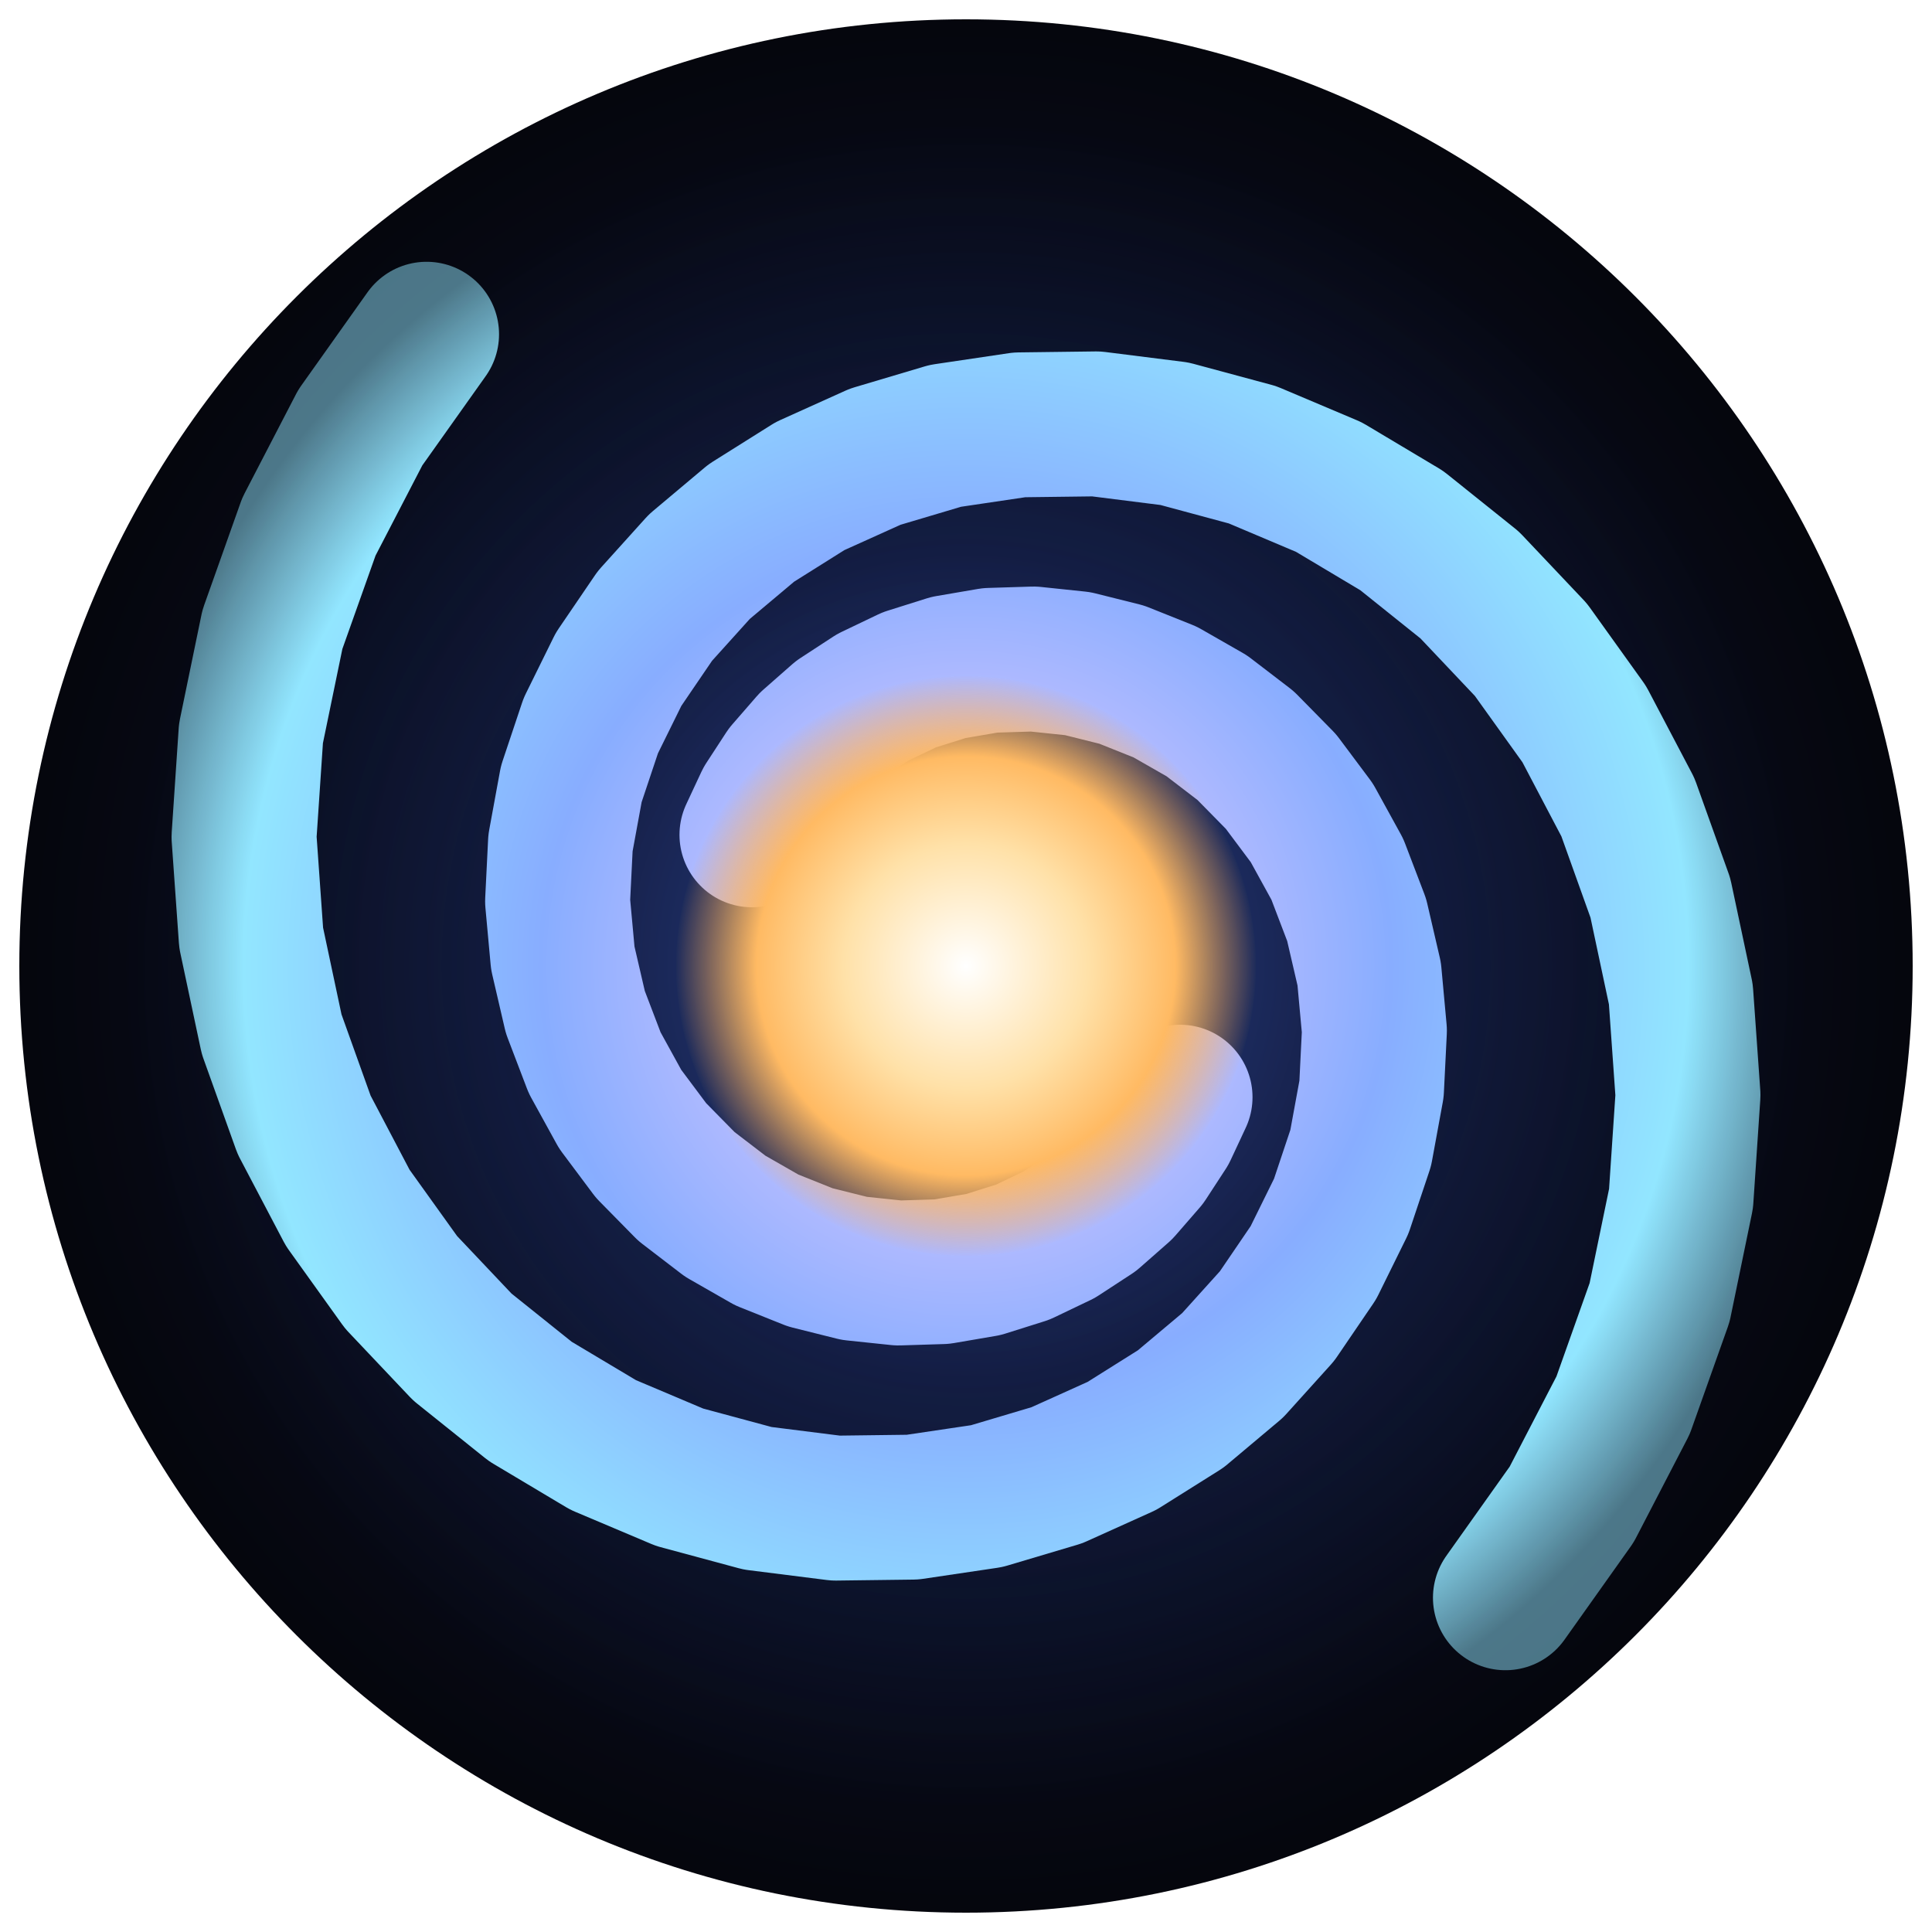
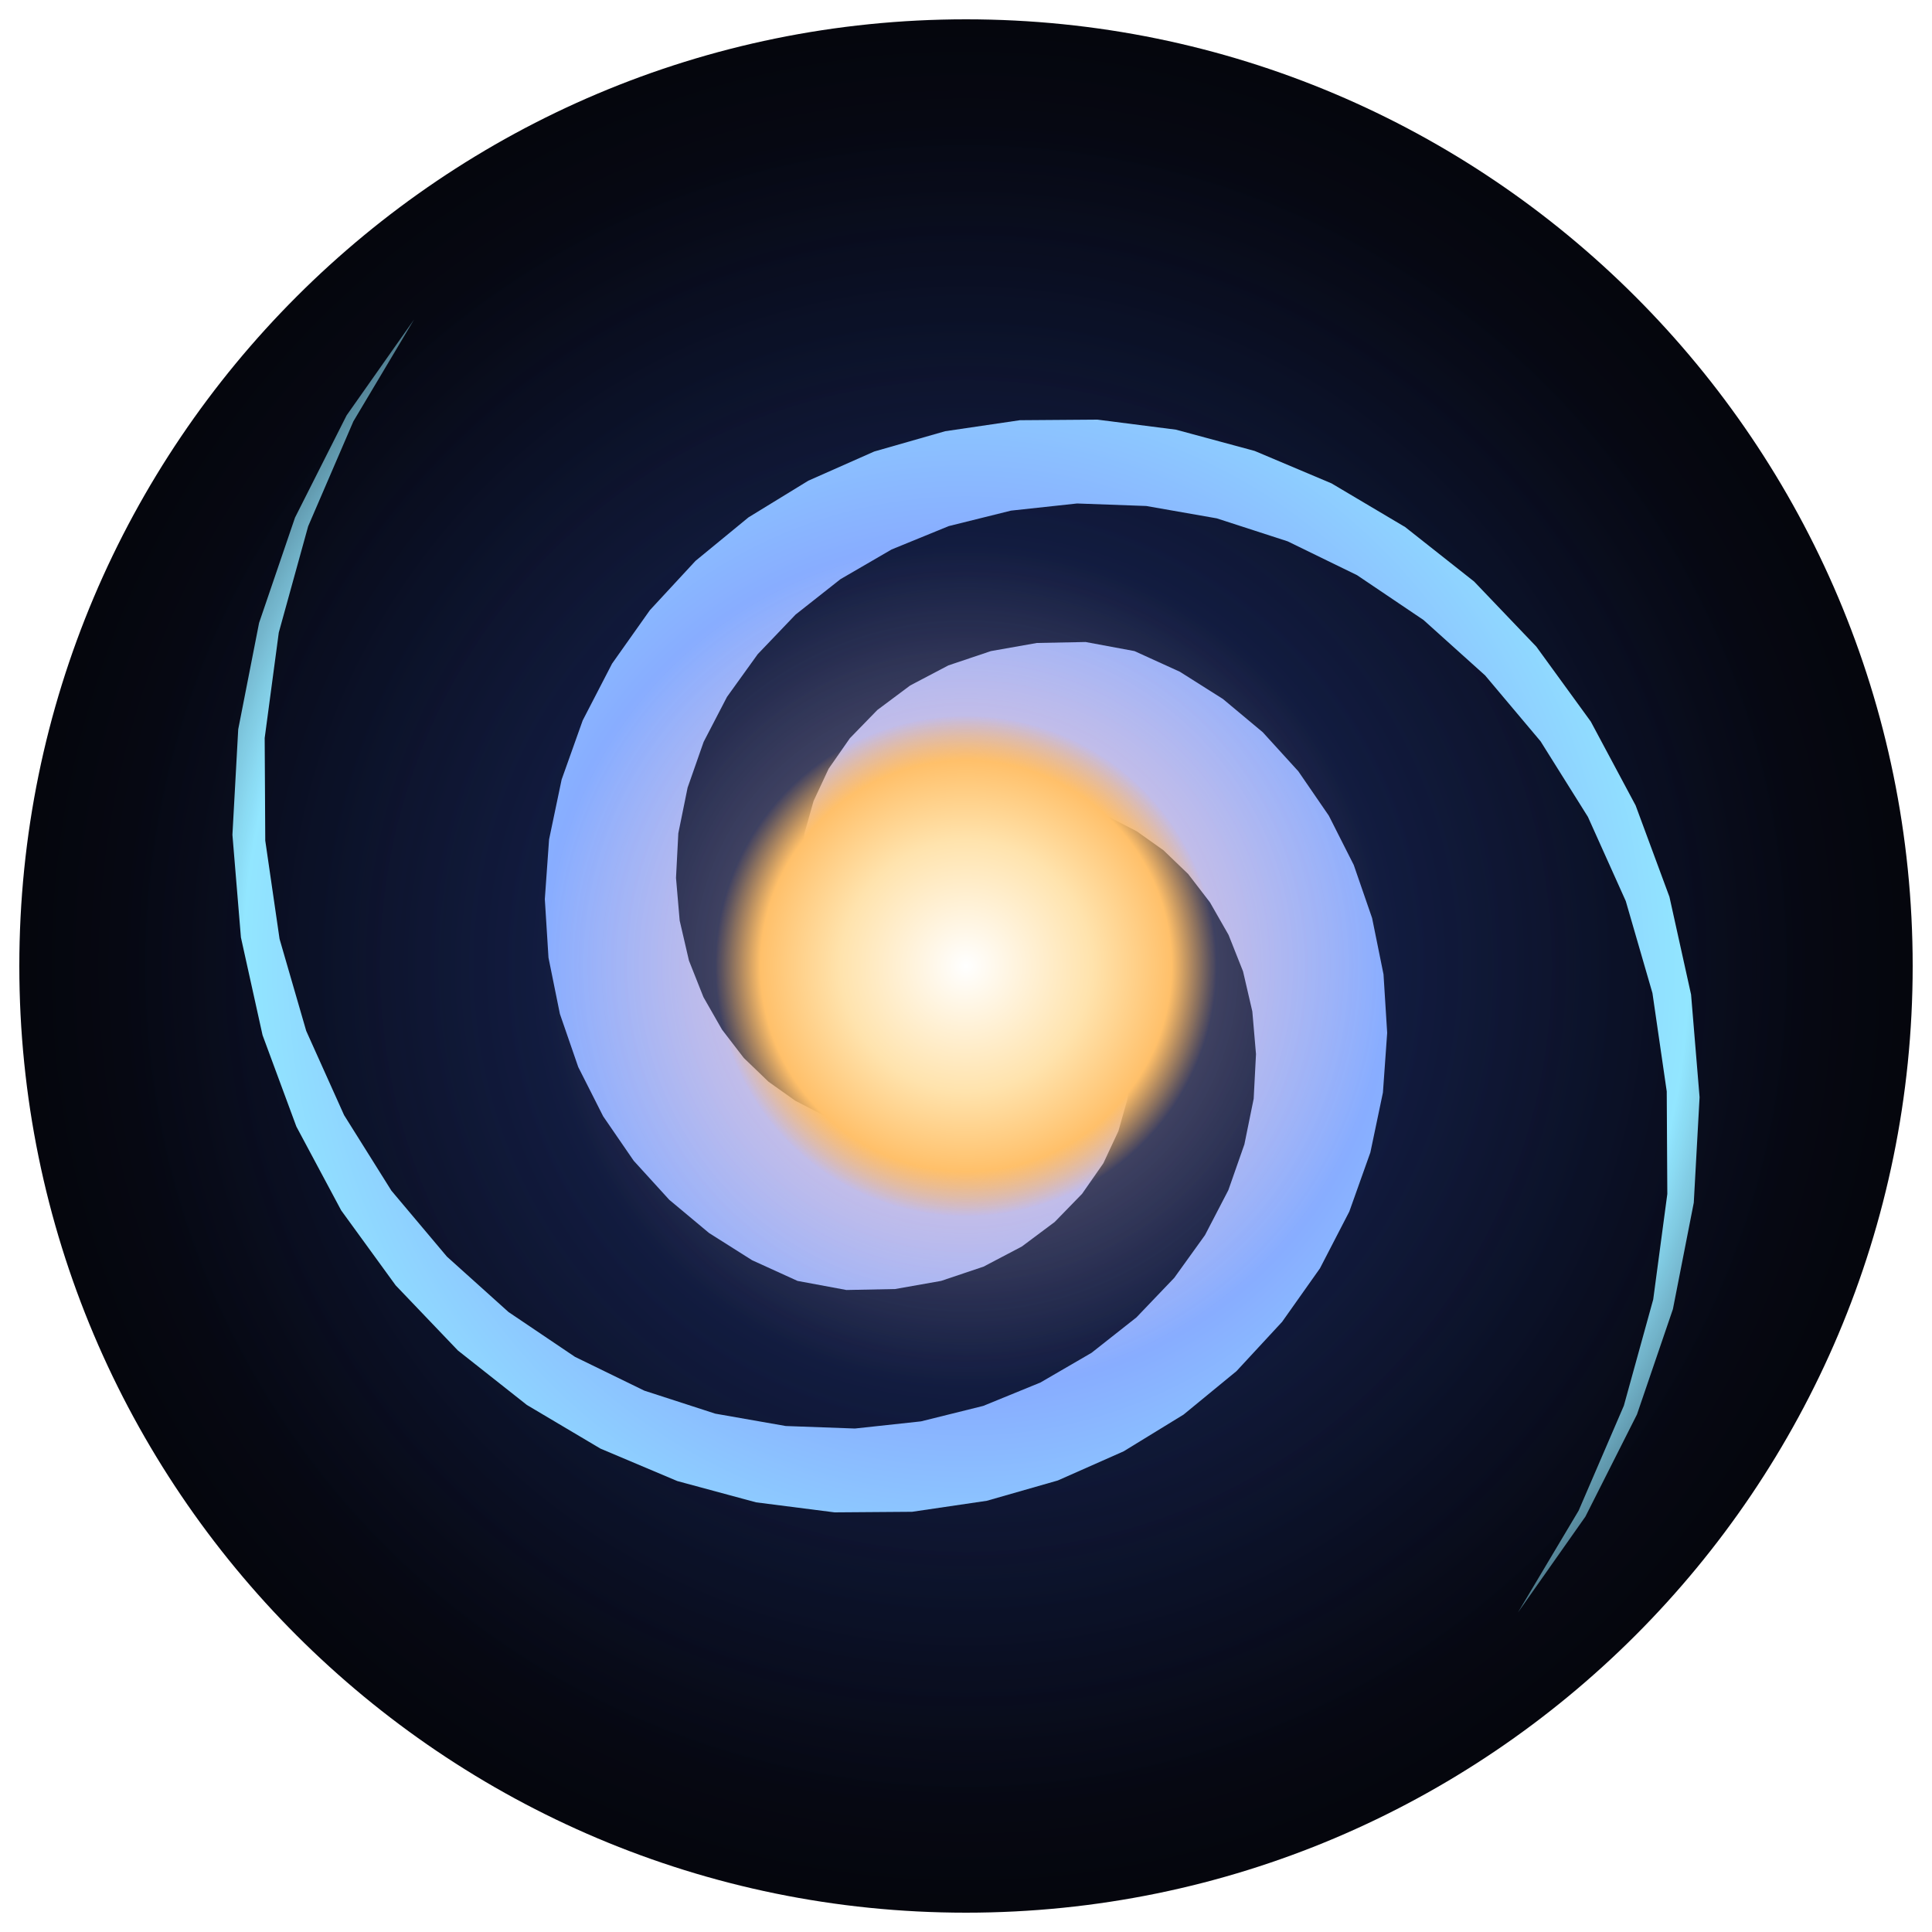
<svg xmlns="http://www.w3.org/2000/svg" viewBox="0 0 100 100">
  <defs>
    <radialGradient id="disk">
      <stop offset="0" stop-color="#0e1640" />
-       <stop offset="0.6" stop-color="#090e22" />
+       <stop offset=".6" stop-color="#090e22" />
      <stop offset="1" stop-color="#05060d" />
    </radialGradient>
    <radialGradient id="glow">
-       <stop offset="0" stop-color="#5274e0" stop-opacity="0.6" />
-       <stop offset="0.5" stop-color="#314a98" stop-opacity="0.22" />
+       <stop offset="0" stop-color="#5274e0" stop-opacity=".55" />
+       <stop offset=".5" stop-color="#314a98" stop-opacity=".2" />
      <stop offset="1" stop-color="#2a3e86" stop-opacity="0" />
    </radialGradient>
    <radialGradient id="arm" gradientUnits="userSpaceOnUse" cx="50" cy="50" r="44">
-       <stop offset="0.16" stop-color="#d6c6ff" />
-       <stop offset="0.5" stop-color="#88adff" />
-       <stop offset="0.85" stop-color="#92e6ff" />
-       <stop offset="1" stop-color="#92e6ff" stop-opacity="0.5" />
+       <stop offset=".16" stop-color="#d6c6ff" />
+       <stop offset=".5" stop-color="#88adff" />
+       <stop offset=".85" stop-color="#92e6ff" />
+       <stop offset="1" stop-color="#92e6ff" stop-opacity=".5" />
    </radialGradient>
-     <radialGradient id="core">
-       <stop offset="0" stop-color="#ffffff" />
-       <stop offset="0.42" stop-color="#ffe1a8" />
-       <stop offset="0.72" stop-color="#ffba63" />
-       <stop offset="1" stop-color="#ffab47" stop-opacity="0" />
+     <radialGradient id="halo">
+       <stop offset="0" stop-color="#ffd98e" stop-opacity=".55" />
+       <stop offset=".5" stop-color="#ffc06a" stop-opacity=".18" />
+       <stop offset="1" stop-color="#ffc06a" stop-opacity="0" />
+     </radialGradient>
+     <radialGradient id="bulge">
+       <stop offset="0" stop-color="#fff" />
+       <stop offset=".5" stop-color="#ffe3ad" />
+       <stop offset=".82" stop-color="#ffc06a" />
+       <stop offset="1" stop-color="#ffb24a" stop-opacity="0" />
    </radialGradient>
  </defs>
-   <circle cx="50" cy="50" r="49" fill="url(#disk)" />
-   <circle cx="50" cy="50" r="44" fill="url(#glow)" />
-   <g fill="none" stroke="url(#arm)" stroke-width="7.5" stroke-linecap="round" stroke-linejoin="round">
-     <path d="M61.08 56.79 L60.30 58.46 L59.27 60.04 L58.01 61.49 L56.52 62.80 L54.82 63.91 L52.94 64.81 L50.91 65.45 L48.75 65.82 L46.51 65.89 L44.22 65.65 L41.94 65.08 L39.69 64.18 L37.54 62.95 L35.53 61.41 L33.70 59.55 L32.10 57.41 L30.78 55.01 L29.78 52.39 L29.13 49.59 L28.86 46.65 L29.01 43.63 L29.57 40.58 L30.58 37.56 L32.02 34.64 L33.90 31.88 L36.20 29.33 L38.89 27.07 L41.93 25.16 L45.30 23.64 L48.93 22.56 L52.77 21.99 L56.74 21.94 L60.79 22.45 L64.83 23.54 L68.78 25.21 L72.55 27.46 L76.07 30.28 L79.24 33.63 L82.00 37.48 L84.26 41.78 L85.94 46.47 L87.00 51.46 L87.37 56.68 L87.01 62.04 L85.90 67.42 L84.01 72.74 L81.35 77.87 L77.92 82.70" />
-     <path d="M38.92 43.21 L39.70 41.54 L40.73 39.96 L41.99 38.51 L43.48 37.20 L45.18 36.09 L47.06 35.19 L49.09 34.55 L51.25 34.18 L53.49 34.11 L55.78 34.35 L58.06 34.92 L60.31 35.82 L62.46 37.05 L64.47 38.59 L66.30 40.45 L67.90 42.59 L69.22 44.99 L70.22 47.61 L70.87 50.41 L71.14 53.35 L70.99 56.37 L70.43 59.42 L69.42 62.44 L67.98 65.36 L66.10 68.12 L63.80 70.67 L61.11 72.93 L58.07 74.84 L54.70 76.36 L51.07 77.44 L47.23 78.01 L43.26 78.06 L39.21 77.55 L35.17 76.46 L31.22 74.79 L27.45 72.54 L23.93 69.72 L20.76 66.37 L18.00 62.52 L15.74 58.22 L14.06 53.53 L13.00 48.54 L12.63 43.32 L12.99 37.96 L14.10 32.58 L15.99 27.26 L18.65 22.13 L22.08 17.30" />
+   <g>
+     <circle cx="50" cy="50" r="49" fill="url(#disk)" />
+     <circle cx="50" cy="50" r="44" fill="url(#glow)" />
+     <g fill="url(#arm)">
+       <path d="M58.53 55.23 L58.36 56.87 L57.89 58.54 L57.11 60.21 L56.01 61.79 L54.59 63.25 L52.89 64.52 L50.91 65.56 L48.71 66.30 L46.33 66.72 L43.81 66.77 L41.28 66.30 L38.93 65.23 L36.70 63.82 L34.64 62.10 L32.80 60.08 L31.22 57.78 L29.93 55.23 L28.98 52.48 L28.39 49.57 L28.20 46.54 L28.42 43.45 L29.07 40.35 L30.16 37.29 L31.68 34.35 L33.64 31.58 L36.00 29.03 L38.74 26.78 L41.84 24.88 L45.25 23.37 L48.92 22.32 L52.79 21.75 L56.80 21.72 L60.87 22.24 L64.94 23.34 L68.92 25.02 L72.73 27.28 L76.30 30.10 L79.52 33.47 L82.34 37.35 L84.66 41.69 L86.41 46.42 L87.53 51.48 L87.97 56.79 L87.67 62.25 L86.59 67.76 L84.73 73.21 L82.06 78.50 L78.57 83.46 L78.57 83.46 L81.71 78.19 L84.05 72.76 L85.57 67.26 L86.30 61.80 L86.27 56.49 L85.53 51.40 L84.15 46.64 L82.19 42.28 L79.74 38.37 L76.87 34.96 L73.68 32.09 L70.24 29.77 L66.65 28.02 L62.98 26.83 L59.33 26.19 L55.75 26.06 L52.33 26.43 L49.11 27.23 L46.15 28.44 L43.50 29.98 L41.18 31.81 L39.22 33.86 L37.63 36.07 L36.42 38.40 L35.59 40.77 L35.11 43.13 L34.99 45.44 L35.18 47.65 L35.66 49.72 L36.41 51.61 L37.37 53.29 L38.50 54.76 L39.78 55.99 L41.16 56.97 L42.59 57.71 L44.04 58.20 L45.47 58.47 L46.76 58.78 L48.01 59.07 L49.27 59.22 L50.54 59.22 L51.80 59.08 L53.05 58.80 L54.26 58.37 L55.43 57.80 L56.54 57.08 L57.58 56.22 L58.53 55.23 Z" />
+       <path d="M41.47 44.77 L41.64 43.13 L42.11 41.46 L42.89 39.79 L43.99 38.21 L45.41 36.75 L47.11 35.48 L49.09 34.44 L51.29 33.70 L53.67 33.28 L56.19 33.23 L58.72 33.70 L61.07 34.77 L63.30 36.18 L65.36 37.90 L67.20 39.92 L68.78 42.22 L70.07 44.77 L71.02 47.52 L71.61 50.43 L71.80 53.46 L71.58 56.55 L70.93 59.65 L69.84 62.71 L68.32 65.65 L66.36 68.42 L64.00 70.97 L61.26 73.22 L58.16 75.12 L54.75 76.63 L51.08 77.68 L47.21 78.25 L43.20 78.28 L39.13 77.76 L35.06 76.66 L31.08 74.98 L27.27 72.72 L23.70 69.90 L20.48 66.53 L17.66 62.65 L15.34 58.31 L13.59 53.58 L12.47 48.52 L12.03 43.21 L12.33 37.75 L13.41 32.24 L15.27 26.79 L17.94 21.50 L21.43 16.54 L21.43 16.54 L18.29 21.81 L15.95 27.24 L14.43 32.74 L13.70 38.20 L13.73 43.51 L14.47 48.60 L15.85 53.36 L17.81 57.72 L20.26 61.63 L23.13 65.04 L26.32 67.91 L29.76 70.23 L33.35 71.98 L37.02 73.17 L40.67 73.81 L44.25 73.94 L47.67 73.57 L50.89 72.77 L53.85 71.56 L56.50 70.02 L58.82 68.19 L60.78 66.14 L62.37 63.93 L63.58 61.60 L64.41 59.23 L64.89 56.87 L65.01 54.56 L64.82 52.35 L64.34 50.28 L63.59 48.39 L62.63 46.71 L61.50 45.24 L60.22 44.01 L58.84 43.03 L57.41 42.29 L55.96 41.80 L54.53 41.53 L53.24 41.22 L51.99 40.93 L50.73 40.78 L49.46 40.78 L48.20 40.92 L46.95 41.20 L45.74 41.63 L44.57 42.20 L43.46 42.92 L42.42 43.78 L41.47 44.77 Z" />
+     </g>
+     <circle cx="50" cy="50" r="22" fill="url(#halo)" />
+     <circle cx="50" cy="50" r="13" fill="url(#bulge)" />
  </g>
-   <circle cx="50" cy="50" r="15" fill="url(#core)" />
</svg>
